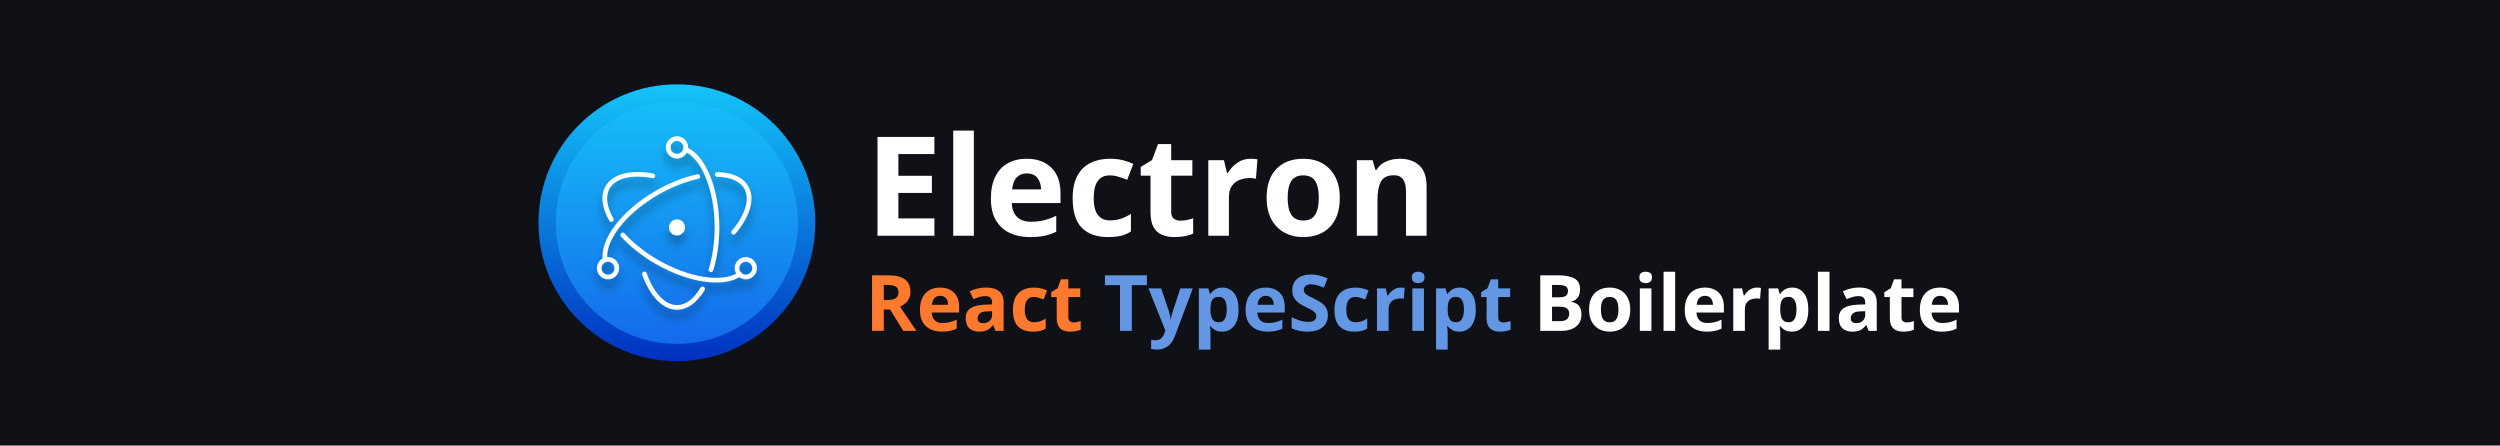
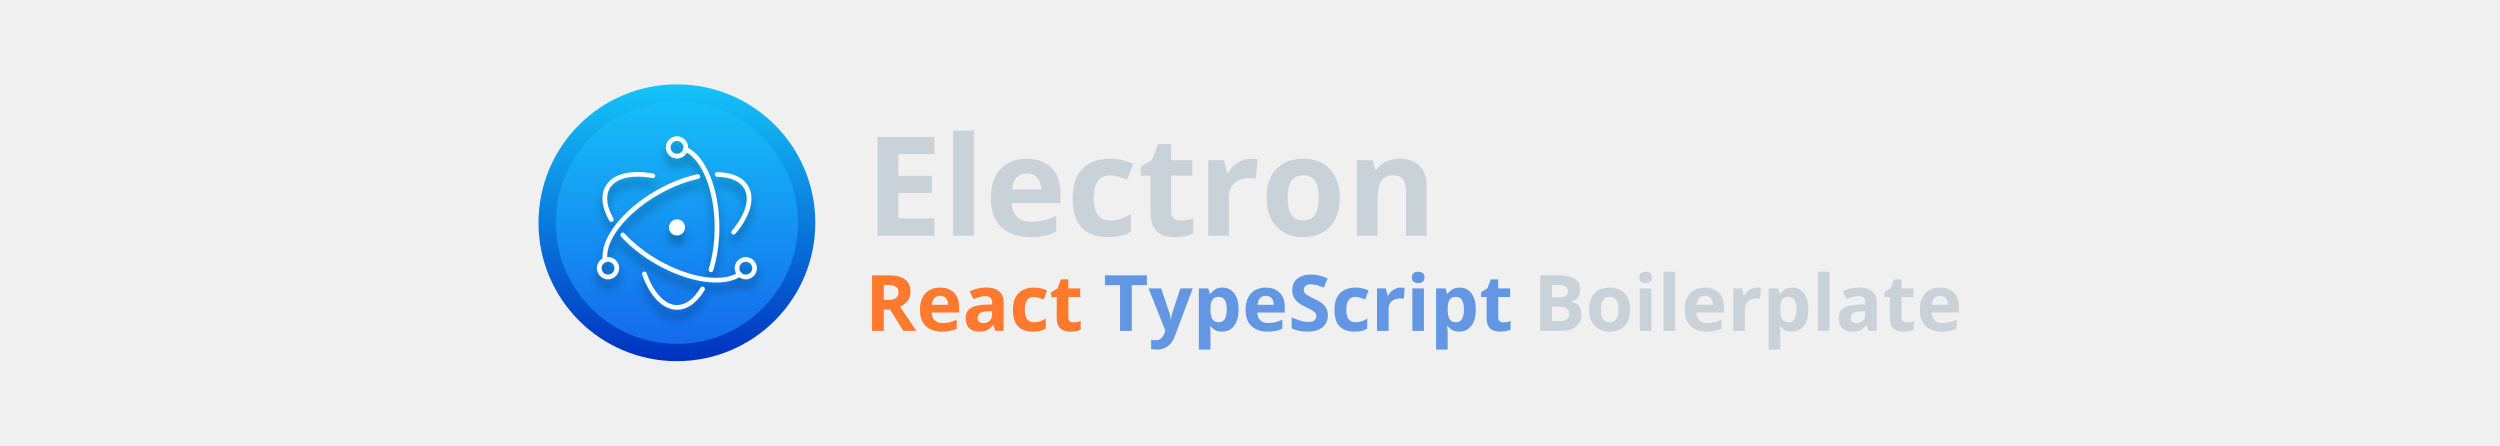
<svg xmlns="http://www.w3.org/2000/svg" width="2312" height="412" viewBox="0 0 2312 412" fill="none">
-   <rect width="2312" height="412" fill="#0F1116" />
  <circle cx="626" cy="206" r="120" fill="url(#paint0_linear_1_31)" stroke="url(#paint1_linear_1_31)" stroke-width="16" />
  <g filter="url(#filter0_d_1_31)">
    <path d="M604.215 160.482C583.25 156.664 566.673 160.66 560.067 172.103C555.137 180.642 556.546 191.963 563.485 204.065C563.622 204.316 563.808 204.538 564.031 204.716C564.255 204.895 564.512 205.027 564.788 205.105C565.063 205.183 565.351 205.205 565.636 205.17C565.92 205.135 566.194 205.043 566.442 204.901C566.691 204.758 566.908 204.568 567.082 204.34C567.255 204.113 567.382 203.853 567.454 203.576C567.526 203.299 567.542 203.01 567.5 202.727C567.459 202.443 567.362 202.171 567.214 201.926C560.965 191.025 559.748 181.255 563.79 174.253C569.279 164.747 584.064 161.182 603.444 164.712C604.001 164.805 604.572 164.675 605.034 164.35C605.496 164.025 605.811 163.532 605.912 162.976C606.013 162.421 605.892 161.848 605.575 161.381C605.257 160.915 604.768 160.592 604.215 160.482V160.482ZM574.387 218.774C582.864 228.09 593.877 236.828 606.437 244.079C636.849 261.637 669.225 266.33 685.181 255.451C685.419 255.294 685.625 255.091 685.784 254.854C685.943 254.618 686.054 254.351 686.11 254.071C686.165 253.791 686.164 253.503 686.107 253.223C686.05 252.943 685.938 252.678 685.777 252.442C685.616 252.206 685.41 252.005 685.17 251.849C684.931 251.694 684.662 251.588 684.381 251.537C684.1 251.487 683.812 251.493 683.534 251.555C683.255 251.617 682.991 251.734 682.758 251.899C668.478 261.636 637.723 257.177 608.587 240.356C596.403 233.321 585.738 224.859 577.567 215.88C577.377 215.67 577.148 215.499 576.892 215.378C576.637 215.257 576.359 215.187 576.077 215.174C575.794 215.16 575.511 215.202 575.245 215.297C574.979 215.393 574.734 215.54 574.524 215.731C574.315 215.921 574.145 216.151 574.025 216.408C573.905 216.664 573.836 216.941 573.823 217.224C573.811 217.507 573.854 217.789 573.951 218.055C574.047 218.321 574.195 218.566 574.387 218.774V218.774Z" fill="white" />
    <path d="M680.091 216.159C693.818 199.942 698.611 183.631 692.018 172.213C687.167 163.81 676.912 159.373 663.282 159.196C662.717 159.197 662.175 159.42 661.773 159.817C661.372 160.214 661.142 160.753 661.135 161.318C661.128 161.883 661.343 162.428 661.734 162.836C662.126 163.243 662.661 163.48 663.226 163.495C675.484 163.655 684.32 167.477 688.295 174.363C693.771 183.847 689.496 198.392 676.809 213.381C676.622 213.596 676.481 213.846 676.392 214.116C676.303 214.386 676.268 214.671 676.29 214.955C676.312 215.238 676.39 215.514 676.52 215.768C676.649 216.021 676.828 216.246 677.045 216.43C677.262 216.613 677.513 216.752 677.784 216.838C678.055 216.924 678.341 216.955 678.624 216.93C678.907 216.905 679.183 216.824 679.435 216.692C679.686 216.559 679.909 216.378 680.091 216.159ZM644.811 161.198C632.399 163.857 619.188 169.057 606.5 176.382C575.106 194.508 554.627 221.235 557.471 240.615C557.509 240.897 557.602 241.168 557.746 241.414C557.89 241.659 558.081 241.874 558.308 242.045C558.535 242.216 558.794 242.341 559.07 242.411C559.346 242.482 559.633 242.497 559.914 242.455C560.196 242.414 560.466 242.317 560.71 242.17C560.954 242.024 561.166 241.83 561.334 241.601C561.503 241.371 561.624 241.111 561.691 240.834C561.758 240.558 561.77 240.271 561.725 239.99C559.199 222.783 578.612 197.448 608.65 180.106C620.958 172.999 633.751 167.965 645.712 165.402C645.992 165.347 646.258 165.236 646.495 165.077C646.732 164.918 646.934 164.714 647.091 164.475C647.248 164.237 647.356 163.97 647.409 163.69C647.462 163.409 647.458 163.121 647.398 162.842C647.339 162.563 647.224 162.299 647.061 162.065C646.898 161.83 646.69 161.631 646.449 161.478C646.209 161.325 645.94 161.221 645.659 161.173C645.377 161.125 645.089 161.133 644.811 161.198V161.198Z" fill="white" />
    <path d="M593.95 254.049C601.129 274.091 612.871 286.431 626.074 286.431C635.704 286.431 644.613 279.867 651.561 268.31C651.711 268.068 651.812 267.798 651.857 267.517C651.902 267.236 651.891 266.948 651.824 266.671C651.757 266.394 651.636 266.133 651.468 265.903C651.299 265.674 651.086 265.48 650.842 265.333C650.598 265.186 650.327 265.089 650.045 265.048C649.763 265.007 649.476 265.022 649.199 265.093C648.923 265.164 648.664 265.289 648.437 265.461C648.21 265.633 648.019 265.848 647.876 266.095C641.632 276.481 633.963 282.131 626.074 282.131C615.106 282.131 604.633 271.125 597.999 252.601C597.908 252.33 597.764 252.079 597.575 251.864C597.386 251.649 597.157 251.474 596.899 251.349C596.642 251.225 596.362 251.152 596.077 251.137C595.791 251.121 595.505 251.163 595.236 251.259C594.966 251.356 594.719 251.505 594.508 251.698C594.297 251.891 594.127 252.125 594.007 252.385C593.888 252.644 593.821 252.925 593.811 253.211C593.802 253.497 593.849 253.782 593.951 254.049H593.95ZM659.51 250.129C663.227 238.256 665.222 224.559 665.222 210.285C665.222 174.669 652.756 143.967 635.001 136.083C634.482 135.866 633.899 135.86 633.377 136.068C632.854 136.275 632.433 136.68 632.205 137.194C631.977 137.708 631.959 138.29 632.156 138.817C632.352 139.344 632.747 139.773 633.256 140.012C649.092 147.044 660.922 176.182 660.922 210.285C660.922 224.133 658.99 237.397 655.408 248.845C655.319 249.115 655.285 249.401 655.307 249.685C655.329 249.969 655.408 250.246 655.538 250.499C655.669 250.753 655.848 250.978 656.066 251.161C656.284 251.345 656.536 251.483 656.808 251.568C657.08 251.653 657.366 251.683 657.65 251.657C657.934 251.631 658.209 251.548 658.461 251.414C658.712 251.28 658.935 251.098 659.115 250.877C659.295 250.656 659.43 250.402 659.511 250.129H659.51ZM700 248.023C700 242.341 695.393 237.734 689.711 237.734C684.028 237.734 679.421 242.341 679.421 248.023C679.421 253.706 684.028 258.313 689.711 258.313C695.393 258.313 700 253.706 700 248.023ZM695.701 248.023C695.701 248.81 695.546 249.589 695.245 250.316C694.944 251.042 694.502 251.703 693.946 252.259C693.39 252.815 692.73 253.256 692.003 253.557C691.276 253.858 690.497 254.013 689.711 254.013C688.924 254.013 688.145 253.858 687.418 253.557C686.692 253.256 686.031 252.815 685.475 252.259C684.919 251.703 684.478 251.042 684.177 250.316C683.876 249.589 683.721 248.81 683.721 248.023C683.721 246.435 684.352 244.911 685.475 243.788C686.599 242.664 688.122 242.033 689.711 242.033C691.299 242.033 692.823 242.664 693.946 243.788C695.07 244.911 695.701 246.435 695.701 248.023ZM562.289 258.313C567.973 258.313 572.579 253.706 572.579 248.023C572.579 242.341 567.972 237.734 562.289 237.734C556.607 237.734 552 242.341 552 248.023C552 253.706 556.607 258.313 562.289 258.313ZM562.289 254.013C560.701 254.013 559.177 253.382 558.054 252.259C556.93 251.135 556.299 249.612 556.299 248.023C556.299 246.435 556.93 244.911 558.054 243.788C559.177 242.664 560.701 242.033 562.289 242.033C563.878 242.033 565.401 242.664 566.525 243.788C567.648 244.911 568.279 246.435 568.279 248.023C568.279 249.612 567.648 251.135 566.525 252.259C565.401 253.382 563.878 254.013 562.289 254.013V254.013Z" fill="white" />
    <path d="M626.074 146.579C631.757 146.579 636.363 141.972 636.363 136.289C636.363 130.607 631.757 126 626.074 126C620.391 126 615.785 130.607 615.785 136.289C615.785 141.972 620.391 146.579 626.074 146.579V146.579ZM626.074 142.279C624.486 142.279 622.962 141.648 621.839 140.525C620.715 139.401 620.084 137.878 620.084 136.289C620.084 134.701 620.715 133.177 621.839 132.054C622.962 130.93 624.486 130.299 626.074 130.299C627.663 130.299 629.186 130.93 630.31 132.054C631.433 133.177 632.064 134.701 632.064 136.289C632.064 137.878 631.433 139.401 630.31 140.525C629.186 141.648 627.663 142.279 626.074 142.279V142.279ZM627.645 217.562C623.627 218.43 619.667 215.876 618.798 211.857C618.381 209.927 618.748 207.911 619.818 206.252C620.887 204.593 622.572 203.426 624.502 203.009C628.521 202.14 632.48 204.694 633.351 208.713C634.219 212.732 631.665 216.692 627.645 217.562Z" fill="white" />
  </g>
-   <path d="M830.812 202H864.125V218H811.5V126.625H864.125V142.5H830.812V162.562H861.812V178.438H830.812V202ZM881.562 120.75H900.625V218H881.562V120.75ZM949.375 146.812C959.042 146.812 966.688 149.583 972.312 155.125C977.938 160.625 980.75 168.438 980.75 178.562V187.812H935.688C935.854 193.188 937.458 197.417 940.5 200.5C943.542 203.542 947.75 205.062 953.125 205.062C957.542 205.062 961.604 204.625 965.312 203.75C969.021 202.833 972.854 201.438 976.812 199.562V214.312C973.312 216.021 969.667 217.271 965.875 218.062C962.125 218.854 957.562 219.25 952.188 219.25C945.271 219.25 939.104 217.958 933.688 215.375C928.271 212.792 924.021 208.875 920.938 203.625C917.896 198.375 916.375 191.688 916.375 183.562C916.375 175.438 917.771 168.646 920.562 163.188C923.312 157.729 927.167 153.646 932.125 150.938C937.083 148.188 942.833 146.812 949.375 146.812ZM949.5 160.375C945.75 160.375 942.688 161.583 940.312 164C937.938 166.375 936.521 170.083 936.062 175.125H962.812C962.729 170.958 961.604 167.458 959.438 164.625C957.271 161.792 953.958 160.375 949.5 160.375ZM1024.62 219.25C1014.21 219.25 1006.17 216.396 1000.5 210.688C994.833 204.979 992 195.896 992 183.438C992 174.854 993.458 167.896 996.375 162.562C999.25 157.188 1003.27 153.229 1008.44 150.688C1013.6 148.104 1019.56 146.812 1026.31 146.812C1031.1 146.812 1035.27 147.292 1038.81 148.25C1042.35 149.167 1045.44 150.271 1048.06 151.562L1042.44 166.312C1039.44 165.104 1036.62 164.125 1034 163.375C1031.42 162.583 1028.85 162.188 1026.31 162.188C1016.4 162.188 1011.44 169.229 1011.44 183.312C1011.44 190.312 1012.73 195.479 1015.31 198.812C1017.94 202.146 1021.6 203.812 1026.31 203.812C1030.31 203.812 1033.85 203.271 1036.94 202.188C1040.02 201.104 1043 199.625 1045.88 197.75V214.062C1043 215.938 1039.96 217.271 1036.75 218.062C1033.54 218.854 1029.5 219.25 1024.62 219.25ZM1091.44 204.062C1093.56 204.062 1095.6 203.875 1097.56 203.5C1099.52 203.083 1101.48 202.542 1103.44 201.875V216.062C1101.4 217.021 1098.85 217.792 1095.81 218.375C1092.81 218.958 1089.52 219.25 1085.94 219.25C1081.73 219.25 1078 218.562 1074.75 217.188C1071.46 215.854 1068.83 213.521 1066.88 210.188C1064.96 206.854 1064 202.167 1064 196.125V162.438H1054.94V154.375L1065.44 148L1070.94 133.25H1083.12V148.125H1102.69V162.438H1083.12V196.125C1083.12 198.75 1083.88 200.729 1085.38 202.062C1086.92 203.396 1088.94 204.062 1091.44 204.062ZM1156.5 146.812C1157.42 146.812 1158.52 146.854 1159.81 146.938C1161.1 147.021 1162.12 147.167 1162.88 147.375L1161.5 165.25C1160.79 165.083 1159.88 164.938 1158.75 164.812C1157.67 164.688 1156.69 164.625 1155.81 164.625C1152.6 164.625 1149.5 165.188 1146.5 166.312C1143.5 167.479 1141.08 169.354 1139.25 171.938C1137.42 174.479 1136.5 177.979 1136.5 182.438V218H1117.44V148.125H1131.88L1134.69 159.875H1135.62C1137.67 156.292 1140.48 153.229 1144.06 150.688C1147.65 148.104 1151.79 146.812 1156.5 146.812ZM1239.06 182.938C1239.06 194.521 1236.02 203.479 1229.94 209.812C1223.85 216.104 1215.56 219.25 1205.06 219.25C1198.56 219.25 1192.77 217.833 1187.69 215C1182.6 212.167 1178.6 208.062 1175.69 202.688C1172.81 197.271 1171.38 190.688 1171.38 182.938C1171.38 171.312 1174.4 162.396 1180.44 156.188C1186.52 149.938 1194.85 146.812 1205.44 146.812C1211.98 146.812 1217.77 148.208 1222.81 151C1227.85 153.792 1231.81 157.896 1234.69 163.312C1237.6 168.729 1239.06 175.271 1239.06 182.938ZM1190.81 182.938C1190.81 189.854 1191.94 195.083 1194.19 198.625C1196.48 202.167 1200.19 203.938 1205.31 203.938C1210.35 203.938 1214 202.167 1216.25 198.625C1218.5 195.083 1219.62 189.854 1219.62 182.938C1219.62 176.021 1218.5 170.833 1216.25 167.375C1214 163.917 1210.31 162.188 1205.19 162.188C1200.15 162.188 1196.48 163.917 1194.19 167.375C1191.94 170.833 1190.81 176.021 1190.81 182.938ZM1294.5 146.812C1302 146.812 1308 148.854 1312.5 152.938C1317.04 156.979 1319.31 163.479 1319.31 172.438V218H1300.25V177.188C1300.25 172.146 1299.35 168.375 1297.56 165.875C1295.77 163.333 1292.92 162.062 1289 162.062C1283.21 162.062 1279.23 164.042 1277.06 168C1274.94 171.958 1273.88 177.667 1273.88 185.125V218H1254.81V148.125H1269.38L1271.94 157.062H1273C1275.21 153.479 1278.25 150.875 1282.12 149.25C1286 147.625 1290.12 146.812 1294.5 146.812Z" fill="white" />
+   <path d="M830.812 202H864.125V218H811.5V126.625H864.125V142.5H830.812V162.562H861.812V178.438H830.812V202ZM881.562 120.75H900.625V218H881.562V120.75ZM949.375 146.812C959.042 146.812 966.688 149.583 972.312 155.125C977.938 160.625 980.75 168.438 980.75 178.562V187.812H935.688C935.854 193.188 937.458 197.417 940.5 200.5C943.542 203.542 947.75 205.062 953.125 205.062C957.542 205.062 961.604 204.625 965.312 203.75C969.021 202.833 972.854 201.438 976.812 199.562V214.312C973.312 216.021 969.667 217.271 965.875 218.062C962.125 218.854 957.562 219.25 952.188 219.25C945.271 219.25 939.104 217.958 933.688 215.375C928.271 212.792 924.021 208.875 920.938 203.625C917.896 198.375 916.375 191.688 916.375 183.562C916.375 175.438 917.771 168.646 920.562 163.188C923.312 157.729 927.167 153.646 932.125 150.938C937.083 148.188 942.833 146.812 949.375 146.812ZM949.5 160.375C945.75 160.375 942.688 161.583 940.312 164C937.938 166.375 936.521 170.083 936.062 175.125H962.812C962.729 170.958 961.604 167.458 959.438 164.625C957.271 161.792 953.958 160.375 949.5 160.375ZM1024.62 219.25C1014.21 219.25 1006.17 216.396 1000.5 210.688C994.833 204.979 992 195.896 992 183.438C992 174.854 993.458 167.896 996.375 162.562C999.25 157.188 1003.27 153.229 1008.44 150.688C1013.6 148.104 1019.56 146.812 1026.31 146.812C1031.1 146.812 1035.27 147.292 1038.81 148.25C1042.35 149.167 1045.44 150.271 1048.06 151.562L1042.44 166.312C1039.44 165.104 1036.62 164.125 1034 163.375C1031.42 162.583 1028.85 162.188 1026.31 162.188C1016.4 162.188 1011.44 169.229 1011.44 183.312C1011.44 190.312 1012.73 195.479 1015.31 198.812C1017.94 202.146 1021.6 203.812 1026.31 203.812C1030.31 203.812 1033.85 203.271 1036.94 202.188C1040.02 201.104 1043 199.625 1045.88 197.75V214.062C1043 215.938 1039.96 217.271 1036.75 218.062C1033.54 218.854 1029.5 219.25 1024.62 219.25ZM1091.44 204.062C1093.56 204.062 1095.6 203.875 1097.56 203.5C1099.52 203.083 1101.48 202.542 1103.44 201.875V216.062C1101.4 217.021 1098.85 217.792 1095.81 218.375C1092.81 218.958 1089.52 219.25 1085.94 219.25C1081.73 219.25 1078 218.562 1074.75 217.188C1071.46 215.854 1068.83 213.521 1066.88 210.188C1064.96 206.854 1064 202.167 1064 196.125V162.438H1054.94V154.375L1065.44 148L1070.94 133.25H1083.12V148.125H1102.69V162.438H1083.12V196.125C1083.12 198.75 1083.88 200.729 1085.38 202.062C1086.92 203.396 1088.94 204.062 1091.44 204.062ZM1156.5 146.812C1157.42 146.812 1158.52 146.854 1159.81 146.938C1161.1 147.021 1162.12 147.167 1162.88 147.375L1161.5 165.25C1160.79 165.083 1159.88 164.938 1158.75 164.812C1157.67 164.688 1156.69 164.625 1155.81 164.625C1152.6 164.625 1149.5 165.188 1146.5 166.312C1143.5 167.479 1141.08 169.354 1139.25 171.938C1137.42 174.479 1136.5 177.979 1136.5 182.438V218H1117.44V148.125H1131.88L1134.69 159.875H1135.62C1137.67 156.292 1140.48 153.229 1144.06 150.688C1147.65 148.104 1151.79 146.812 1156.5 146.812ZM1239.06 182.938C1239.06 194.521 1236.02 203.479 1229.94 209.812C1223.85 216.104 1215.56 219.25 1205.06 219.25C1198.56 219.25 1192.77 217.833 1187.69 215C1182.6 212.167 1178.6 208.062 1175.69 202.688C1172.81 197.271 1171.38 190.688 1171.38 182.938C1171.38 171.312 1174.4 162.396 1180.44 156.188C1186.52 149.938 1194.85 146.812 1205.44 146.812C1211.98 146.812 1217.77 148.208 1222.81 151C1227.85 153.792 1231.81 157.896 1234.69 163.312C1237.6 168.729 1239.06 175.271 1239.06 182.938ZM1190.81 182.938C1190.81 189.854 1191.94 195.083 1194.19 198.625C1196.48 202.167 1200.19 203.938 1205.31 203.938C1210.35 203.938 1214 202.167 1216.25 198.625C1218.5 195.083 1219.62 189.854 1219.62 182.938C1219.62 176.021 1218.5 170.833 1216.25 167.375C1214 163.917 1210.31 162.188 1205.19 162.188C1200.15 162.188 1196.48 163.917 1194.19 167.375C1191.94 170.833 1190.81 176.021 1190.81 182.938ZM1294.5 146.812C1302 146.812 1308 148.854 1312.5 152.938C1317.04 156.979 1319.31 163.479 1319.31 172.438V218H1300.25V177.188C1300.25 172.146 1299.35 168.375 1297.56 165.875C1295.77 163.333 1292.92 162.062 1289 162.062C1283.21 162.062 1279.23 164.042 1277.06 168C1274.94 171.958 1273.88 177.667 1273.88 185.125V218H1254.81V148.125H1269.38L1271.94 157.062H1273C1275.21 153.479 1278.25 150.875 1282.12 149.25C1286 147.625 1290.12 146.812 1294.5 146.812Z" fill="#C9D1D9" />
  <path d="M806.469 306V254.602H821.445C828.453 254.602 833.621 255.879 836.949 258.434C840.301 260.965 841.977 264.82 841.977 270C841.977 272.32 841.531 274.371 840.641 276.152C839.75 277.91 838.566 279.398 837.09 280.617C835.637 281.836 834.066 282.832 832.379 283.605L847.496 306H835.402L823.168 286.277H817.332V306H806.469ZM820.637 263.531H817.332V277.418H820.883C824.469 277.418 827.035 276.82 828.582 275.625C830.152 274.43 830.938 272.648 830.938 270.281C830.938 267.844 830.094 266.109 828.406 265.078C826.742 264.047 824.152 263.531 820.637 263.531ZM869.328 265.957C874.766 265.957 879.066 267.516 882.23 270.633C885.395 273.727 886.977 278.121 886.977 283.816V289.02H861.629C861.723 292.043 862.625 294.422 864.336 296.156C866.047 297.867 868.414 298.723 871.438 298.723C873.922 298.723 876.207 298.477 878.293 297.984C880.379 297.469 882.535 296.684 884.762 295.629V303.926C882.793 304.887 880.742 305.59 878.609 306.035C876.5 306.48 873.934 306.703 870.91 306.703C867.02 306.703 863.551 305.977 860.504 304.523C857.457 303.07 855.066 300.867 853.332 297.914C851.621 294.961 850.766 291.199 850.766 286.629C850.766 282.059 851.551 278.238 853.121 275.168C854.668 272.098 856.836 269.801 859.625 268.277C862.414 266.73 865.648 265.957 869.328 265.957ZM869.398 273.586C867.289 273.586 865.566 274.266 864.23 275.625C862.895 276.961 862.098 279.047 861.84 281.883H876.887C876.84 279.539 876.207 277.57 874.988 275.977C873.77 274.383 871.906 273.586 869.398 273.586ZM911.797 265.887C917.094 265.887 921.137 267.035 923.926 269.332C926.738 271.605 928.145 275.098 928.145 279.809V306H920.656L918.582 300.656H918.301C916.613 302.789 914.832 304.336 912.957 305.297C911.082 306.234 908.516 306.703 905.258 306.703C901.766 306.703 898.859 305.695 896.539 303.68C894.242 301.664 893.094 298.523 893.094 294.258C893.094 290.086 894.559 287.016 897.488 285.047C900.418 283.078 904.812 281.977 910.672 281.742L917.492 281.531V279.809C917.492 277.723 916.953 276.211 915.875 275.273C914.797 274.312 913.297 273.832 911.375 273.832C909.453 273.832 907.578 274.113 905.75 274.676C903.945 275.215 902.129 275.883 900.301 276.68L896.75 269.438C898.836 268.383 901.168 267.527 903.746 266.871C906.348 266.215 909.031 265.887 911.797 265.887ZM917.492 291.023V287.789L913.309 287.93C909.863 288.023 907.461 288.645 906.102 289.793C904.766 290.941 904.098 292.453 904.098 294.328C904.098 295.969 904.578 297.141 905.539 297.844C906.5 298.523 907.754 298.863 909.301 298.863C911.598 298.863 913.531 298.184 915.102 296.824C916.695 295.465 917.492 293.531 917.492 291.023ZM955.109 306.703C949.25 306.703 944.727 305.098 941.539 301.887C938.352 298.676 936.758 293.566 936.758 286.559C936.758 281.73 937.578 277.816 939.219 274.816C940.836 271.793 943.098 269.566 946.004 268.137C948.91 266.684 952.262 265.957 956.059 265.957C958.754 265.957 961.098 266.227 963.09 266.766C965.082 267.281 966.816 267.902 968.293 268.629L965.129 276.926C963.441 276.246 961.859 275.695 960.383 275.273C958.93 274.828 957.488 274.605 956.059 274.605C950.48 274.605 947.691 278.566 947.691 286.488C947.691 290.426 948.418 293.332 949.871 295.207C951.348 297.082 953.41 298.02 956.059 298.02C958.309 298.02 960.301 297.715 962.035 297.105C963.77 296.496 965.445 295.664 967.062 294.609V303.785C965.445 304.84 963.734 305.59 961.93 306.035C960.125 306.48 957.852 306.703 955.109 306.703ZM992.691 298.16C993.887 298.16 995.035 298.055 996.137 297.844C997.238 297.609 998.34 297.305 999.441 296.93V304.91C998.293 305.449 996.863 305.883 995.152 306.211C993.465 306.539 991.613 306.703 989.598 306.703C987.23 306.703 985.133 306.316 983.305 305.543C981.453 304.793 979.977 303.48 978.875 301.605C977.797 299.73 977.258 297.094 977.258 293.695V274.746H972.16V270.211L978.066 266.625L981.16 258.328H988.016V266.695H999.02V274.746H988.016V293.695C988.016 295.172 988.438 296.285 989.281 297.035C990.148 297.785 991.285 298.16 992.691 298.16Z" fill="#FF792E" />
  <path d="M1060.65 263.672H1046.69V306H1035.79V263.672H1021.84V254.602H1060.65V263.672ZM1077.1 307.652L1077.73 305.719L1062.12 266.695H1073.87L1081.29 288.809C1081.99 290.895 1082.42 293.168 1082.59 295.629H1082.8C1082.94 294.387 1083.12 293.215 1083.36 292.113C1083.59 291.012 1083.91 289.91 1084.31 288.809L1091.59 266.695H1103.08L1086.45 311.027C1084.93 315.105 1082.75 318.164 1079.91 320.203C1077.08 322.266 1073.79 323.297 1070.04 323.297C1068.79 323.297 1067.74 323.227 1066.87 323.086C1066 322.969 1065.24 322.84 1064.59 322.699V314.191C1065.05 314.309 1065.68 314.414 1066.45 314.508C1067.22 314.602 1068.01 314.648 1068.8 314.648C1071.08 314.648 1072.86 313.957 1074.15 312.574C1075.44 311.215 1076.42 309.574 1077.1 307.652ZM1130.61 265.957C1135.02 265.957 1138.58 267.68 1141.3 271.125C1144.04 274.547 1145.41 279.598 1145.41 286.277C1145.41 293.004 1143.99 298.09 1141.16 301.535C1138.34 304.98 1134.72 306.703 1130.29 306.703C1127.48 306.703 1125.23 306.188 1123.54 305.156C1121.86 304.125 1120.48 302.965 1119.43 301.676H1118.87C1119.24 303.621 1119.43 305.543 1119.43 307.441V323.297H1108.71V266.695H1117.43L1118.94 271.793H1119.43C1120.48 270.223 1121.9 268.863 1123.68 267.715C1125.46 266.543 1127.77 265.957 1130.61 265.957ZM1127.13 274.535C1124.36 274.535 1122.39 275.414 1121.22 277.172C1120.07 278.93 1119.48 281.555 1119.43 285.047V286.207C1119.43 290.004 1119.99 292.922 1121.12 294.961C1122.24 297 1124.29 298.02 1127.27 298.02C1129.73 298.02 1131.55 297 1132.72 294.961C1133.89 292.922 1134.48 289.98 1134.48 286.137C1134.48 278.402 1132.03 274.535 1127.13 274.535ZM1170.48 265.957C1175.91 265.957 1180.21 267.516 1183.38 270.633C1186.54 273.727 1188.12 278.121 1188.12 283.816V289.02H1162.78C1162.87 292.043 1163.77 294.422 1165.48 296.156C1167.2 297.867 1169.56 298.723 1172.59 298.723C1175.07 298.723 1177.36 298.477 1179.44 297.984C1181.53 297.469 1183.68 296.684 1185.91 295.629V303.926C1183.94 304.887 1181.89 305.59 1179.76 306.035C1177.65 306.48 1175.08 306.703 1172.06 306.703C1168.17 306.703 1164.7 305.977 1161.65 304.523C1158.61 303.07 1156.21 300.867 1154.48 297.914C1152.77 294.961 1151.91 291.199 1151.91 286.629C1151.91 282.059 1152.7 278.238 1154.27 275.168C1155.82 272.098 1157.98 269.801 1160.77 268.277C1163.56 266.73 1166.8 265.957 1170.48 265.957ZM1170.55 273.586C1168.44 273.586 1166.71 274.266 1165.38 275.625C1164.04 276.961 1163.25 279.047 1162.99 281.883H1178.04C1177.99 279.539 1177.36 277.57 1176.14 275.977C1174.92 274.383 1173.05 273.586 1170.55 273.586ZM1227.99 291.727C1227.99 296.297 1226.35 299.941 1223.07 302.66C1219.79 305.355 1215.12 306.703 1209.08 306.703C1203.59 306.703 1198.74 305.672 1194.52 303.609V293.484C1196.96 294.539 1199.49 295.512 1202.12 296.402C1204.74 297.27 1207.34 297.703 1209.92 297.703C1212.62 297.703 1214.53 297.188 1215.65 296.156C1216.78 295.125 1217.34 293.824 1217.34 292.254C1217.34 290.988 1216.89 289.887 1216 288.949C1215.11 288.035 1213.92 287.18 1212.42 286.383C1210.94 285.586 1209.25 284.73 1207.36 283.816C1206.14 283.254 1204.84 282.574 1203.45 281.777C1202.07 280.98 1200.75 279.996 1199.48 278.824C1198.19 277.652 1197.14 276.223 1196.32 274.535C1195.5 272.848 1195.09 270.832 1195.09 268.488C1195.09 263.871 1196.64 260.285 1199.76 257.73C1202.9 255.152 1207.16 253.863 1212.52 253.863C1215.22 253.863 1217.76 254.18 1220.15 254.812C1222.54 255.422 1225.09 256.312 1227.78 257.484L1224.27 265.957C1221.9 264.996 1219.78 264.258 1217.9 263.742C1216.05 263.203 1214.14 262.934 1212.17 262.934C1210.11 262.934 1208.52 263.414 1207.39 264.375C1206.29 265.336 1205.74 266.59 1205.74 268.137C1205.74 269.965 1206.56 271.406 1208.2 272.461C1209.84 273.516 1212.27 274.805 1215.48 276.328C1218.08 277.547 1220.33 278.836 1222.23 280.195C1224.05 281.555 1225.47 283.148 1226.48 284.977C1227.49 286.805 1227.99 289.055 1227.99 291.727ZM1252.46 306.703C1246.6 306.703 1242.08 305.098 1238.89 301.887C1235.7 298.676 1234.11 293.566 1234.11 286.559C1234.11 281.73 1234.93 277.816 1236.57 274.816C1238.19 271.793 1240.45 269.566 1243.36 268.137C1246.26 266.684 1249.61 265.957 1253.41 265.957C1256.11 265.957 1258.45 266.227 1260.44 266.766C1262.43 267.281 1264.17 267.902 1265.64 268.629L1262.48 276.926C1260.79 276.246 1259.21 275.695 1257.73 275.273C1256.28 274.828 1254.84 274.605 1253.41 274.605C1247.83 274.605 1245.04 278.566 1245.04 286.488C1245.04 290.426 1245.77 293.332 1247.22 295.207C1248.7 297.082 1250.76 298.02 1253.41 298.02C1255.66 298.02 1257.65 297.715 1259.39 297.105C1261.12 296.496 1262.8 295.664 1264.41 294.609V303.785C1262.8 304.84 1261.09 305.59 1259.28 306.035C1257.48 306.48 1255.2 306.703 1252.46 306.703ZM1295.42 265.957C1295.94 265.957 1296.56 265.98 1297.29 266.027C1298.01 266.074 1298.59 266.156 1299.01 266.273L1298.23 276.328C1297.84 276.234 1297.32 276.152 1296.69 276.082C1296.08 276.012 1295.53 275.977 1295.04 275.977C1293.23 275.977 1291.48 276.293 1289.8 276.926C1288.11 277.582 1286.75 278.637 1285.72 280.09C1284.69 281.52 1284.17 283.488 1284.17 285.996V306H1273.45V266.695H1281.57L1283.15 273.305H1283.68C1284.83 271.289 1286.41 269.566 1288.43 268.137C1290.44 266.684 1292.77 265.957 1295.42 265.957ZM1311.56 251.297C1313.13 251.297 1314.49 251.672 1315.64 252.422C1316.81 253.148 1317.39 254.52 1317.39 256.535C1317.39 258.504 1316.81 259.875 1315.64 260.648C1314.49 261.422 1313.13 261.809 1311.56 261.809C1309.92 261.809 1308.54 261.422 1307.41 260.648C1306.29 259.875 1305.72 258.504 1305.72 256.535C1305.72 254.52 1306.29 253.148 1307.41 252.422C1308.54 251.672 1309.92 251.297 1311.56 251.297ZM1306.14 306V266.695H1316.87V306H1306.14ZM1349.98 265.957C1354.39 265.957 1357.95 267.68 1360.67 271.125C1363.41 274.547 1364.79 279.598 1364.79 286.277C1364.79 293.004 1363.37 298.09 1360.53 301.535C1357.72 304.98 1354.1 306.703 1349.67 306.703C1346.86 306.703 1344.61 306.188 1342.92 305.156C1341.23 304.125 1339.86 302.965 1338.8 301.676H1338.24C1338.62 303.621 1338.8 305.543 1338.8 307.441V323.297H1328.08V266.695H1336.8L1338.31 271.793H1338.8C1339.86 270.223 1341.28 268.863 1343.06 267.715C1344.84 266.543 1347.15 265.957 1349.98 265.957ZM1346.5 274.535C1343.74 274.535 1341.77 275.414 1340.6 277.172C1339.45 278.93 1338.85 281.555 1338.8 285.047V286.207C1338.8 290.004 1339.37 292.922 1340.49 294.961C1341.62 297 1343.67 298.02 1346.64 298.02C1349.11 298.02 1350.92 297 1352.09 294.961C1353.27 292.922 1353.85 289.98 1353.85 286.137C1353.85 278.402 1351.4 274.535 1346.5 274.535ZM1390.24 298.16C1391.43 298.16 1392.58 298.055 1393.68 297.844C1394.79 297.609 1395.89 297.305 1396.99 296.93V304.91C1395.84 305.449 1394.41 305.883 1392.7 306.211C1391.01 306.539 1389.16 306.703 1387.14 306.703C1384.78 306.703 1382.68 306.316 1380.85 305.543C1379 304.793 1377.52 303.48 1376.42 301.605C1375.34 299.73 1374.8 297.094 1374.8 293.695V274.746H1369.71V270.211L1375.61 266.625L1378.71 258.328H1385.56V266.695H1396.57V274.746H1385.56V293.695C1385.56 295.172 1385.98 296.285 1386.83 297.035C1387.7 297.785 1388.83 298.16 1390.24 298.16Z" fill="#6497E3" />
-   <path d="M1443.68 306H1424.45V254.602H1440.44C1447.24 254.602 1452.41 255.562 1455.95 257.484C1459.48 259.406 1461.25 262.781 1461.25 267.609C1461.25 270.539 1460.56 273.012 1459.18 275.027C1457.82 277.043 1455.86 278.273 1453.31 278.719V279.07C1455.02 279.469 1456.58 280.078 1457.98 280.898C1459.39 281.742 1460.49 282.984 1461.29 284.625C1462.11 286.242 1462.52 288.398 1462.52 291.094C1462.52 295.758 1460.83 299.414 1457.46 302.062C1454.08 304.688 1449.49 306 1443.68 306ZM1441.07 263.531H1435.31V274.957H1441.64C1444.82 274.957 1447.03 274.465 1448.25 273.48C1449.46 272.496 1450.07 271.02 1450.07 269.051C1450.07 267.082 1449.35 265.676 1447.89 264.832C1446.46 263.965 1444.19 263.531 1441.07 263.531ZM1442.09 283.605H1435.31V297H1442.45C1445.7 297 1447.98 296.367 1449.27 295.102C1450.58 293.812 1451.23 292.113 1451.23 290.004C1451.23 288.082 1450.57 286.535 1449.23 285.363C1447.92 284.191 1445.54 283.605 1442.09 283.605ZM1507.66 286.277C1507.66 292.793 1505.95 297.832 1502.53 301.395C1499.11 304.934 1494.44 306.703 1488.54 306.703C1484.88 306.703 1481.62 305.906 1478.76 304.312C1475.9 302.719 1473.65 300.41 1472.01 297.387C1470.39 294.34 1469.59 290.637 1469.59 286.277C1469.59 279.738 1471.29 274.723 1474.68 271.23C1478.11 267.715 1482.79 265.957 1488.75 265.957C1492.43 265.957 1495.68 266.742 1498.52 268.312C1501.36 269.883 1503.58 272.191 1505.2 275.238C1506.84 278.285 1507.66 281.965 1507.66 286.277ZM1480.52 286.277C1480.52 290.168 1481.15 293.109 1482.42 295.102C1483.71 297.094 1485.79 298.09 1488.68 298.09C1491.51 298.09 1493.56 297.094 1494.83 295.102C1496.09 293.109 1496.73 290.168 1496.73 286.277C1496.73 282.387 1496.09 279.469 1494.83 277.523C1493.56 275.578 1491.49 274.605 1488.61 274.605C1485.77 274.605 1483.71 275.578 1482.42 277.523C1481.15 279.469 1480.52 282.387 1480.52 286.277ZM1521.93 251.297C1523.5 251.297 1524.86 251.672 1526.01 252.422C1527.18 253.148 1527.77 254.52 1527.77 256.535C1527.77 258.504 1527.18 259.875 1526.01 260.648C1524.86 261.422 1523.5 261.809 1521.93 261.809C1520.29 261.809 1518.91 261.422 1517.79 260.648C1516.66 259.875 1516.1 258.504 1516.1 256.535C1516.1 254.52 1516.66 253.148 1517.79 252.422C1518.91 251.672 1520.29 251.297 1521.93 251.297ZM1516.52 306V266.695H1527.24V306H1516.52ZM1538.46 251.297H1549.18V306H1538.46V251.297ZM1576.6 265.957C1582.04 265.957 1586.34 267.516 1589.5 270.633C1592.67 273.727 1594.25 278.121 1594.25 283.816V289.02H1568.9C1569 292.043 1569.9 294.422 1571.61 296.156C1573.32 297.867 1575.69 298.723 1578.71 298.723C1581.2 298.723 1583.48 298.477 1585.57 297.984C1587.65 297.469 1589.81 296.684 1592.04 295.629V303.926C1590.07 304.887 1588.02 305.59 1585.88 306.035C1583.77 306.48 1581.21 306.703 1578.18 306.703C1574.29 306.703 1570.82 305.977 1567.78 304.523C1564.73 303.07 1562.34 300.867 1560.61 297.914C1558.89 294.961 1558.04 291.199 1558.04 286.629C1558.04 282.059 1558.82 278.238 1560.39 275.168C1561.94 272.098 1564.11 269.801 1566.9 268.277C1569.69 266.73 1572.92 265.957 1576.6 265.957ZM1576.67 273.586C1574.56 273.586 1572.84 274.266 1571.5 275.625C1570.17 276.961 1569.37 279.047 1569.11 281.883H1584.16C1584.11 279.539 1583.48 277.57 1582.26 275.977C1581.04 274.383 1579.18 273.586 1576.67 273.586ZM1624.91 265.957C1625.42 265.957 1626.04 265.98 1626.77 266.027C1627.5 266.074 1628.07 266.156 1628.49 266.273L1627.72 276.328C1627.32 276.234 1626.8 276.152 1626.17 276.082C1625.56 276.012 1625.01 275.977 1624.52 275.977C1622.71 275.977 1620.97 276.293 1619.28 276.926C1617.59 277.582 1616.23 278.637 1615.2 280.09C1614.17 281.52 1613.66 283.488 1613.66 285.996V306H1602.93V266.695H1611.05L1612.64 273.305H1613.16C1614.31 271.289 1615.89 269.566 1617.91 268.137C1619.93 266.684 1622.26 265.957 1624.91 265.957ZM1657.53 265.957C1661.94 265.957 1665.5 267.68 1668.22 271.125C1670.96 274.547 1672.33 279.598 1672.33 286.277C1672.33 293.004 1670.91 298.09 1668.08 301.535C1665.27 304.98 1661.64 306.703 1657.21 306.703C1654.4 306.703 1652.15 306.188 1650.46 305.156C1648.78 304.125 1647.41 302.965 1646.35 301.676H1645.79C1646.16 303.621 1646.35 305.543 1646.35 307.441V323.297H1635.63V266.695H1644.35L1645.86 271.793H1646.35C1647.41 270.223 1648.82 268.863 1650.61 267.715C1652.39 266.543 1654.7 265.957 1657.53 265.957ZM1654.05 274.535C1651.29 274.535 1649.32 275.414 1648.14 277.172C1647 278.93 1646.4 281.555 1646.35 285.047V286.207C1646.35 290.004 1646.91 292.922 1648.04 294.961C1649.16 297 1651.21 298.02 1654.19 298.02C1656.65 298.02 1658.47 297 1659.64 294.961C1660.81 292.922 1661.4 289.98 1661.4 286.137C1661.4 278.402 1658.95 274.535 1654.05 274.535ZM1681.19 251.297H1691.91V306H1681.19V251.297ZM1719.27 265.887C1724.56 265.887 1728.61 267.035 1731.39 269.332C1734.21 271.605 1735.61 275.098 1735.61 279.809V306H1728.12L1726.05 300.656H1725.77C1724.08 302.789 1722.3 304.336 1720.43 305.297C1718.55 306.234 1715.98 306.703 1712.73 306.703C1709.23 306.703 1706.33 305.695 1704.01 303.68C1701.71 301.664 1700.56 298.523 1700.56 294.258C1700.56 290.086 1702.03 287.016 1704.96 285.047C1707.89 283.078 1712.28 281.977 1718.14 281.742L1724.96 281.531V279.809C1724.96 277.723 1724.42 276.211 1723.34 275.273C1722.27 274.312 1720.77 273.832 1718.84 273.832C1716.92 273.832 1715.05 274.113 1713.22 274.676C1711.41 275.215 1709.6 275.883 1707.77 276.68L1704.22 269.438C1706.3 268.383 1708.64 267.527 1711.21 266.871C1713.82 266.215 1716.5 265.887 1719.27 265.887ZM1724.96 291.023V287.789L1720.78 287.93C1717.33 288.023 1714.93 288.645 1713.57 289.793C1712.23 290.941 1711.57 292.453 1711.57 294.328C1711.57 295.969 1712.05 297.141 1713.01 297.844C1713.97 298.523 1715.22 298.863 1716.77 298.863C1719.07 298.863 1721 298.184 1722.57 296.824C1724.16 295.465 1724.96 293.531 1724.96 291.023ZM1763.18 298.16C1764.37 298.16 1765.52 298.055 1766.62 297.844C1767.72 297.609 1768.82 297.305 1769.93 296.93V304.91C1768.78 305.449 1767.35 305.883 1765.64 306.211C1763.95 306.539 1762.1 306.703 1760.08 306.703C1757.71 306.703 1755.62 306.316 1753.79 305.543C1751.94 304.793 1750.46 303.48 1749.36 301.605C1748.28 299.73 1747.74 297.094 1747.74 293.695V274.746H1742.64V270.211L1748.55 266.625L1751.64 258.328H1758.5V266.695H1769.5V274.746H1758.5V293.695C1758.5 295.172 1758.92 296.285 1759.77 297.035C1760.63 297.785 1761.77 298.16 1763.18 298.16ZM1794.01 265.957C1799.45 265.957 1803.75 267.516 1806.91 270.633C1810.07 273.727 1811.66 278.121 1811.66 283.816V289.02H1786.31C1786.4 292.043 1787.3 294.422 1789.02 296.156C1790.73 297.867 1793.09 298.723 1796.12 298.723C1798.6 298.723 1800.89 298.477 1802.97 297.984C1805.06 297.469 1807.21 296.684 1809.44 295.629V303.926C1807.47 304.887 1805.42 305.59 1803.29 306.035C1801.18 306.48 1798.61 306.703 1795.59 306.703C1791.7 306.703 1788.23 305.977 1785.18 304.523C1782.14 303.07 1779.75 300.867 1778.01 297.914C1776.3 294.961 1775.45 291.199 1775.45 286.629C1775.45 282.059 1776.23 278.238 1777.8 275.168C1779.35 272.098 1781.52 269.801 1784.3 268.277C1787.09 266.73 1790.33 265.957 1794.01 265.957ZM1794.08 273.586C1791.97 273.586 1790.25 274.266 1788.91 275.625C1787.57 276.961 1786.78 279.047 1786.52 281.883H1801.57C1801.52 279.539 1800.89 277.57 1799.67 275.977C1798.45 274.383 1796.59 273.586 1794.08 273.586Z" fill="white" />
+   <path d="M1443.68 306H1424.45V254.602H1440.44C1447.24 254.602 1452.41 255.562 1455.95 257.484C1459.48 259.406 1461.25 262.781 1461.25 267.609C1461.25 270.539 1460.56 273.012 1459.18 275.027C1457.82 277.043 1455.86 278.273 1453.31 278.719V279.07C1455.02 279.469 1456.58 280.078 1457.98 280.898C1459.39 281.742 1460.49 282.984 1461.29 284.625C1462.11 286.242 1462.52 288.398 1462.52 291.094C1462.52 295.758 1460.83 299.414 1457.46 302.062C1454.08 304.688 1449.49 306 1443.68 306ZM1441.07 263.531H1435.31V274.957H1441.64C1444.82 274.957 1447.03 274.465 1448.25 273.48C1449.46 272.496 1450.07 271.02 1450.07 269.051C1450.07 267.082 1449.35 265.676 1447.89 264.832C1446.46 263.965 1444.19 263.531 1441.07 263.531ZM1442.09 283.605H1435.31V297H1442.45C1445.7 297 1447.98 296.367 1449.27 295.102C1450.58 293.812 1451.23 292.113 1451.23 290.004C1451.23 288.082 1450.57 286.535 1449.23 285.363C1447.92 284.191 1445.54 283.605 1442.09 283.605ZM1507.66 286.277C1507.66 292.793 1505.95 297.832 1502.53 301.395C1499.11 304.934 1494.44 306.703 1488.54 306.703C1484.88 306.703 1481.62 305.906 1478.76 304.312C1475.9 302.719 1473.65 300.41 1472.01 297.387C1470.39 294.34 1469.59 290.637 1469.59 286.277C1469.59 279.738 1471.29 274.723 1474.68 271.23C1478.11 267.715 1482.79 265.957 1488.75 265.957C1492.43 265.957 1495.68 266.742 1498.52 268.312C1501.36 269.883 1503.58 272.191 1505.2 275.238C1506.84 278.285 1507.66 281.965 1507.66 286.277ZM1480.52 286.277C1480.52 290.168 1481.15 293.109 1482.42 295.102C1483.71 297.094 1485.79 298.09 1488.68 298.09C1491.51 298.09 1493.56 297.094 1494.83 295.102C1496.09 293.109 1496.73 290.168 1496.73 286.277C1496.73 282.387 1496.09 279.469 1494.83 277.523C1493.56 275.578 1491.49 274.605 1488.61 274.605C1485.77 274.605 1483.71 275.578 1482.42 277.523C1481.15 279.469 1480.52 282.387 1480.52 286.277ZM1521.93 251.297C1523.5 251.297 1524.86 251.672 1526.01 252.422C1527.18 253.148 1527.77 254.52 1527.77 256.535C1527.77 258.504 1527.18 259.875 1526.01 260.648C1524.86 261.422 1523.5 261.809 1521.93 261.809C1520.29 261.809 1518.91 261.422 1517.79 260.648C1516.66 259.875 1516.1 258.504 1516.1 256.535C1516.1 254.52 1516.66 253.148 1517.79 252.422C1518.91 251.672 1520.29 251.297 1521.93 251.297ZM1516.52 306V266.695H1527.24V306H1516.52ZM1538.46 251.297H1549.18V306H1538.46V251.297ZM1576.6 265.957C1582.04 265.957 1586.34 267.516 1589.5 270.633C1592.67 273.727 1594.25 278.121 1594.25 283.816V289.02H1568.9C1569 292.043 1569.9 294.422 1571.61 296.156C1573.32 297.867 1575.69 298.723 1578.71 298.723C1581.2 298.723 1583.48 298.477 1585.57 297.984C1587.65 297.469 1589.81 296.684 1592.04 295.629V303.926C1590.07 304.887 1588.02 305.59 1585.88 306.035C1583.77 306.48 1581.21 306.703 1578.18 306.703C1574.29 306.703 1570.82 305.977 1567.78 304.523C1564.73 303.07 1562.34 300.867 1560.61 297.914C1558.89 294.961 1558.04 291.199 1558.04 286.629C1558.04 282.059 1558.82 278.238 1560.39 275.168C1561.94 272.098 1564.11 269.801 1566.9 268.277C1569.69 266.73 1572.92 265.957 1576.6 265.957ZM1576.67 273.586C1574.56 273.586 1572.84 274.266 1571.5 275.625C1570.17 276.961 1569.37 279.047 1569.11 281.883H1584.16C1584.11 279.539 1583.48 277.57 1582.26 275.977C1581.04 274.383 1579.18 273.586 1576.67 273.586ZM1624.91 265.957C1625.42 265.957 1626.04 265.98 1626.77 266.027C1627.5 266.074 1628.07 266.156 1628.49 266.273L1627.72 276.328C1627.32 276.234 1626.8 276.152 1626.17 276.082C1625.56 276.012 1625.01 275.977 1624.52 275.977C1622.71 275.977 1620.97 276.293 1619.28 276.926C1617.59 277.582 1616.23 278.637 1615.2 280.09C1614.17 281.52 1613.66 283.488 1613.66 285.996V306H1602.93V266.695H1611.05L1612.64 273.305H1613.16C1614.31 271.289 1615.89 269.566 1617.91 268.137C1619.93 266.684 1622.26 265.957 1624.91 265.957ZM1657.53 265.957C1661.94 265.957 1665.5 267.68 1668.22 271.125C1670.96 274.547 1672.33 279.598 1672.33 286.277C1672.33 293.004 1670.91 298.09 1668.08 301.535C1665.27 304.98 1661.64 306.703 1657.21 306.703C1654.4 306.703 1652.15 306.188 1650.46 305.156C1648.78 304.125 1647.41 302.965 1646.35 301.676H1645.79C1646.16 303.621 1646.35 305.543 1646.35 307.441V323.297H1635.63V266.695H1644.35L1645.86 271.793H1646.35C1647.41 270.223 1648.82 268.863 1650.61 267.715C1652.39 266.543 1654.7 265.957 1657.53 265.957ZM1654.05 274.535C1651.29 274.535 1649.32 275.414 1648.14 277.172C1647 278.93 1646.4 281.555 1646.35 285.047V286.207C1646.35 290.004 1646.91 292.922 1648.04 294.961C1649.16 297 1651.21 298.02 1654.19 298.02C1656.65 298.02 1658.47 297 1659.64 294.961C1660.81 292.922 1661.4 289.98 1661.4 286.137C1661.4 278.402 1658.95 274.535 1654.05 274.535ZM1681.19 251.297H1691.91V306H1681.19V251.297ZM1719.27 265.887C1724.56 265.887 1728.61 267.035 1731.39 269.332C1734.21 271.605 1735.61 275.098 1735.61 279.809V306H1728.12L1726.05 300.656H1725.77C1724.08 302.789 1722.3 304.336 1720.43 305.297C1718.55 306.234 1715.98 306.703 1712.73 306.703C1709.23 306.703 1706.33 305.695 1704.01 303.68C1701.71 301.664 1700.56 298.523 1700.56 294.258C1700.56 290.086 1702.03 287.016 1704.96 285.047C1707.89 283.078 1712.28 281.977 1718.14 281.742L1724.96 281.531V279.809C1724.96 277.723 1724.42 276.211 1723.34 275.273C1722.27 274.312 1720.77 273.832 1718.84 273.832C1716.92 273.832 1715.05 274.113 1713.22 274.676C1711.41 275.215 1709.6 275.883 1707.77 276.68L1704.22 269.438C1706.3 268.383 1708.64 267.527 1711.21 266.871C1713.82 266.215 1716.5 265.887 1719.27 265.887ZM1724.96 291.023V287.789L1720.78 287.93C1717.33 288.023 1714.93 288.645 1713.57 289.793C1712.23 290.941 1711.57 292.453 1711.57 294.328C1711.57 295.969 1712.05 297.141 1713.01 297.844C1713.97 298.523 1715.22 298.863 1716.77 298.863C1719.07 298.863 1721 298.184 1722.57 296.824C1724.16 295.465 1724.96 293.531 1724.96 291.023ZM1763.18 298.16C1764.37 298.16 1765.52 298.055 1766.62 297.844C1767.72 297.609 1768.82 297.305 1769.93 296.93V304.91C1768.78 305.449 1767.35 305.883 1765.64 306.211C1763.95 306.539 1762.1 306.703 1760.08 306.703C1757.71 306.703 1755.62 306.316 1753.79 305.543C1751.94 304.793 1750.46 303.48 1749.36 301.605C1748.28 299.73 1747.74 297.094 1747.74 293.695V274.746H1742.64V270.211L1748.55 266.625L1751.64 258.328H1758.5V266.695H1769.5V274.746H1758.5V293.695C1758.5 295.172 1758.92 296.285 1759.77 297.035C1760.63 297.785 1761.77 298.16 1763.18 298.16ZM1794.01 265.957C1799.45 265.957 1803.75 267.516 1806.91 270.633C1810.07 273.727 1811.66 278.121 1811.66 283.816V289.02H1786.31C1786.4 292.043 1787.3 294.422 1789.02 296.156C1790.73 297.867 1793.09 298.723 1796.12 298.723C1798.6 298.723 1800.89 298.477 1802.97 297.984C1805.06 297.469 1807.21 296.684 1809.44 295.629V303.926C1807.47 304.887 1805.42 305.59 1803.29 306.035C1801.18 306.48 1798.61 306.703 1795.59 306.703C1791.7 306.703 1788.23 305.977 1785.18 304.523C1782.14 303.07 1779.75 300.867 1778.01 297.914C1776.3 294.961 1775.45 291.199 1775.45 286.629C1775.45 282.059 1776.23 278.238 1777.8 275.168C1779.35 272.098 1781.52 269.801 1784.3 268.277C1787.09 266.73 1790.33 265.957 1794.01 265.957ZM1794.08 273.586C1791.97 273.586 1790.25 274.266 1788.91 275.625C1787.57 276.961 1786.78 279.047 1786.52 281.883H1801.57C1801.52 279.539 1800.89 277.57 1799.67 275.977C1798.45 274.383 1796.59 273.586 1794.08 273.586Z" fill="#C9D1D9" />
  <defs>
    <filter id="filter0_d_1_31" x="544" y="126" width="164" height="176.431" filterUnits="userSpaceOnUse" color-interpolation-filters="sRGB">
      <feFlood flood-opacity="0" result="BackgroundImageFix" />
      <feColorMatrix in="SourceAlpha" type="matrix" values="0 0 0 0 0 0 0 0 0 0 0 0 0 0 0 0 0 0 127 0" result="hardAlpha" />
      <feOffset dy="8" />
      <feGaussianBlur stdDeviation="4" />
      <feComposite in2="hardAlpha" operator="out" />
      <feColorMatrix type="matrix" values="0 0 0 0 0 0 0 0 0 0 0 0 0 0 0 0 0 0 0.25 0" />
      <feBlend mode="normal" in2="BackgroundImageFix" result="effect1_dropShadow_1_31" />
      <feBlend mode="normal" in="SourceGraphic" in2="effect1_dropShadow_1_31" result="shape" />
    </filter>
    <linearGradient id="paint0_linear_1_31" x1="626" y1="78" x2="626" y2="334" gradientUnits="userSpaceOnUse">
      <stop stop-color="#15C5F9" />
      <stop offset="1" stop-color="#1464EB" />
    </linearGradient>
    <linearGradient id="paint1_linear_1_31" x1="626" y1="78" x2="626" y2="334" gradientUnits="userSpaceOnUse">
      <stop stop-color="#14C4F9" />
      <stop offset="1" stop-color="#0031C0" />
    </linearGradient>
  </defs>
</svg>
